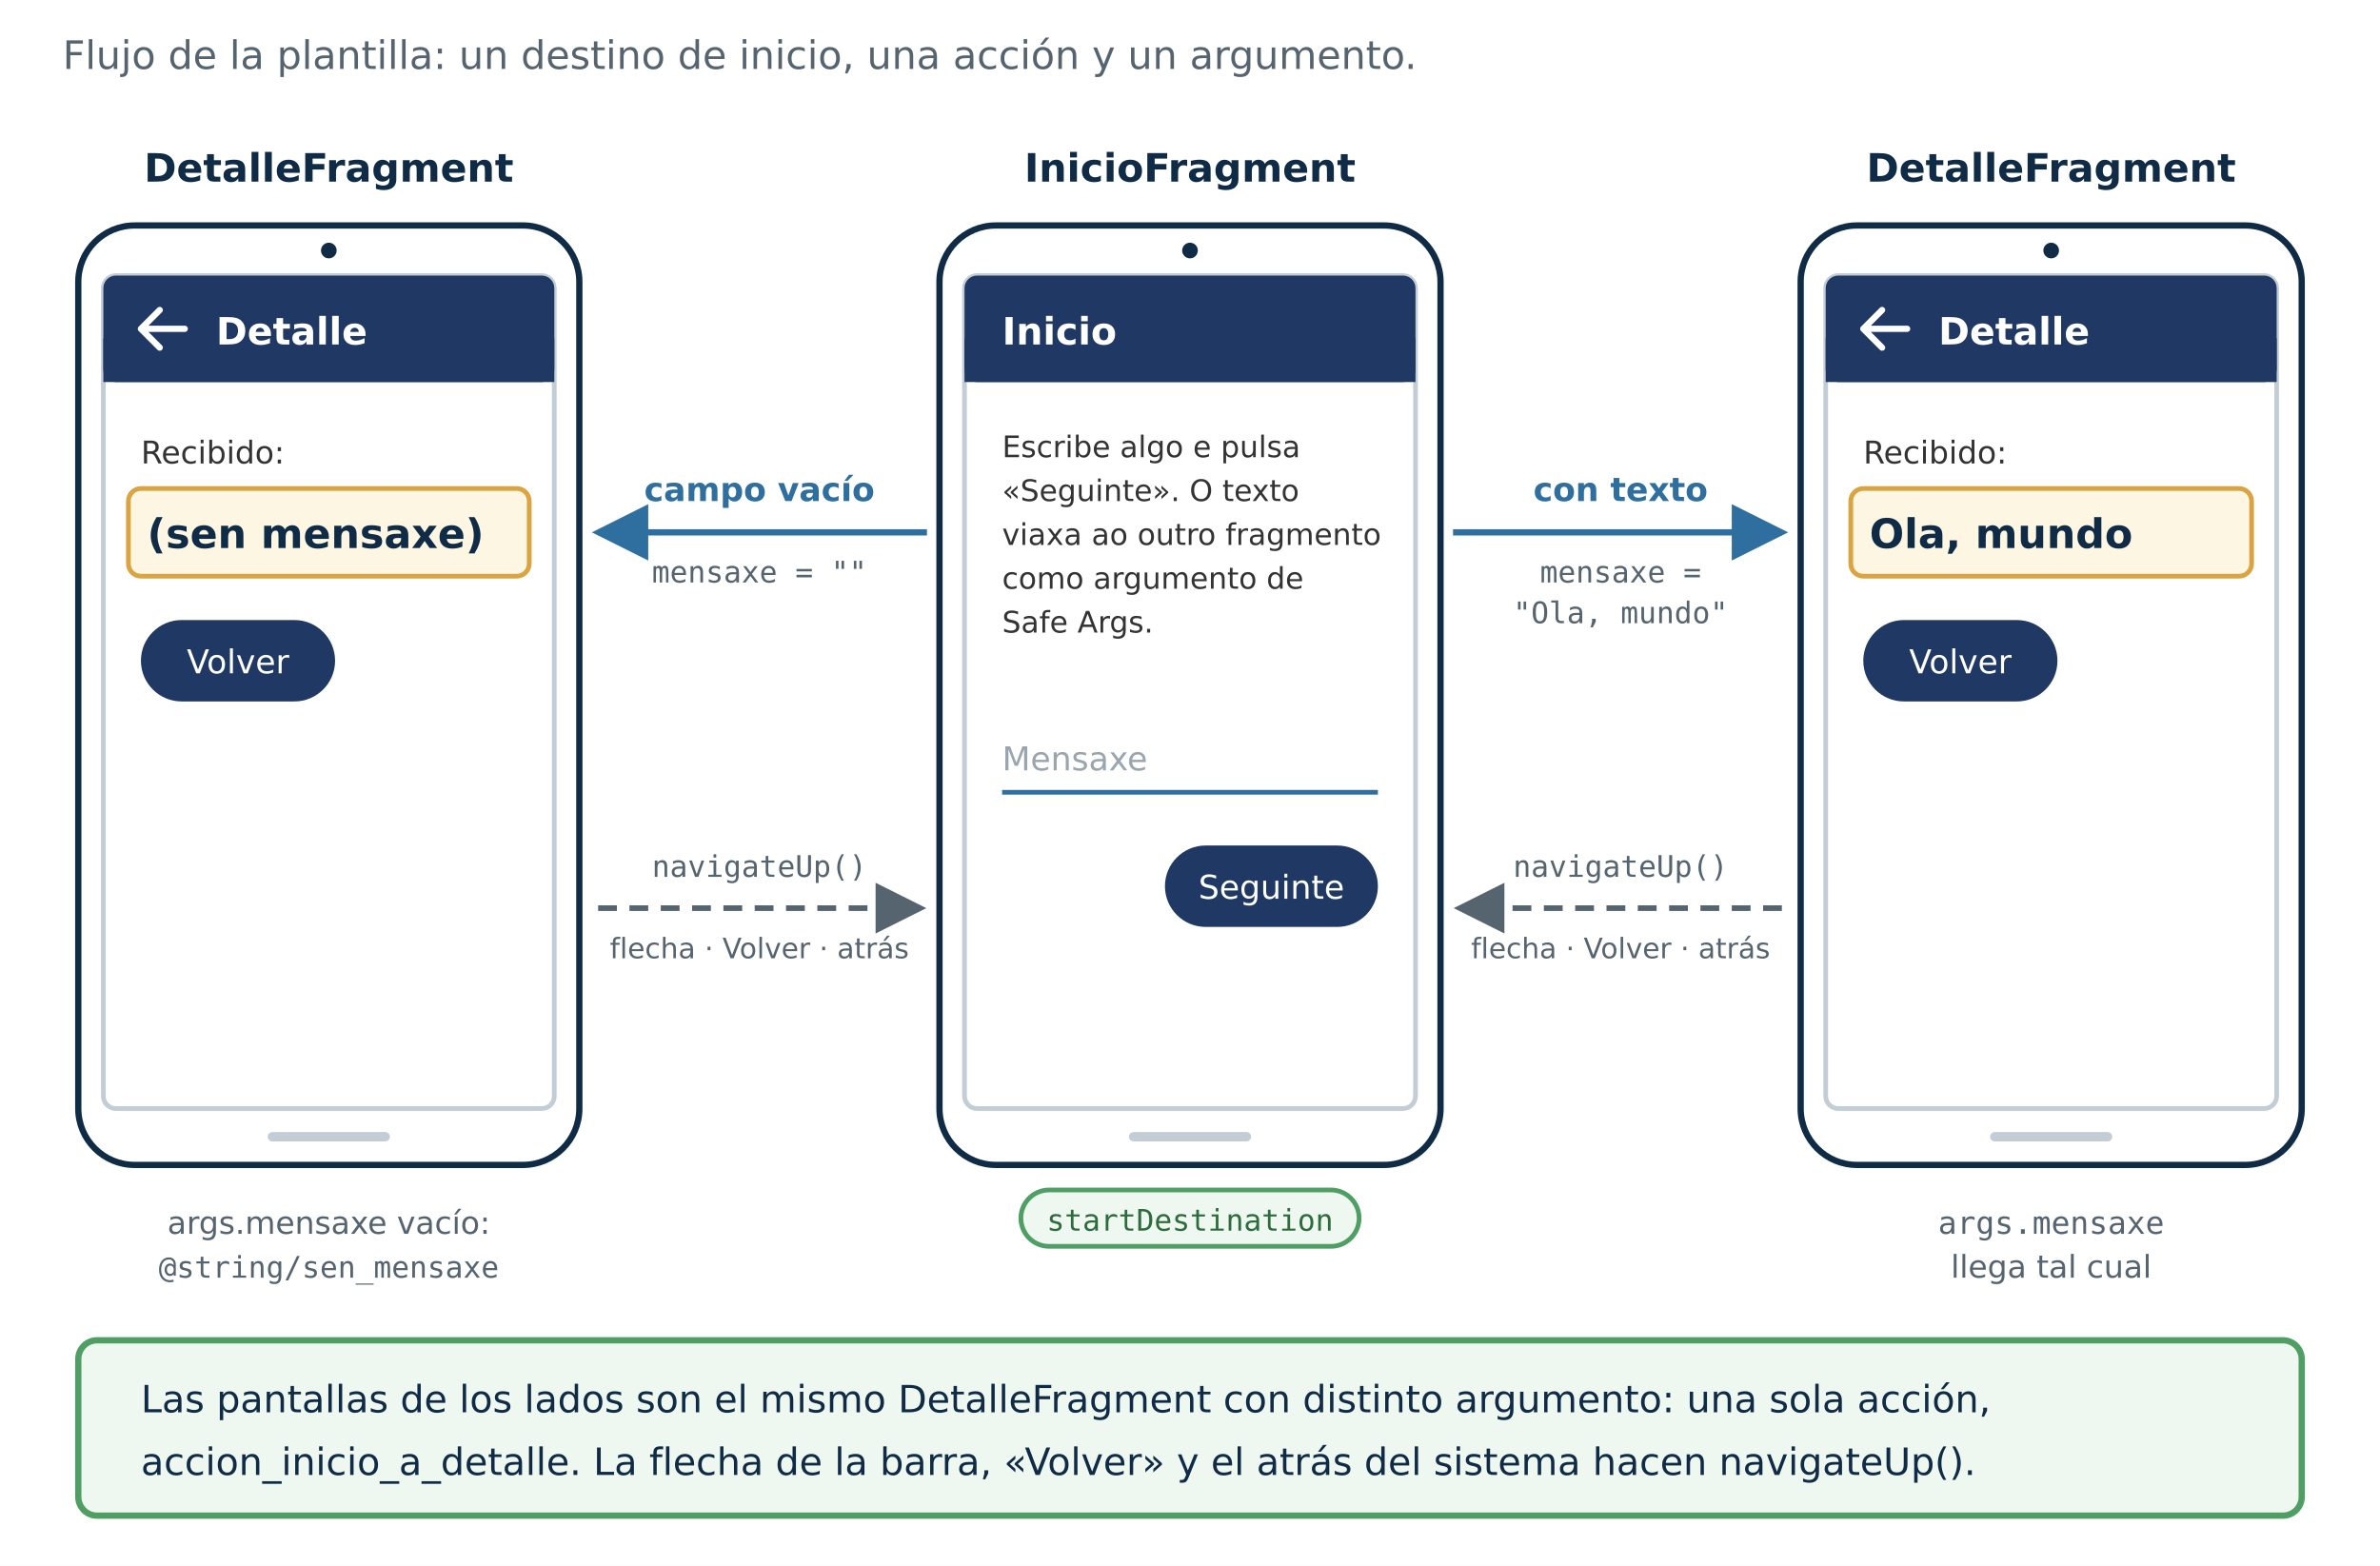
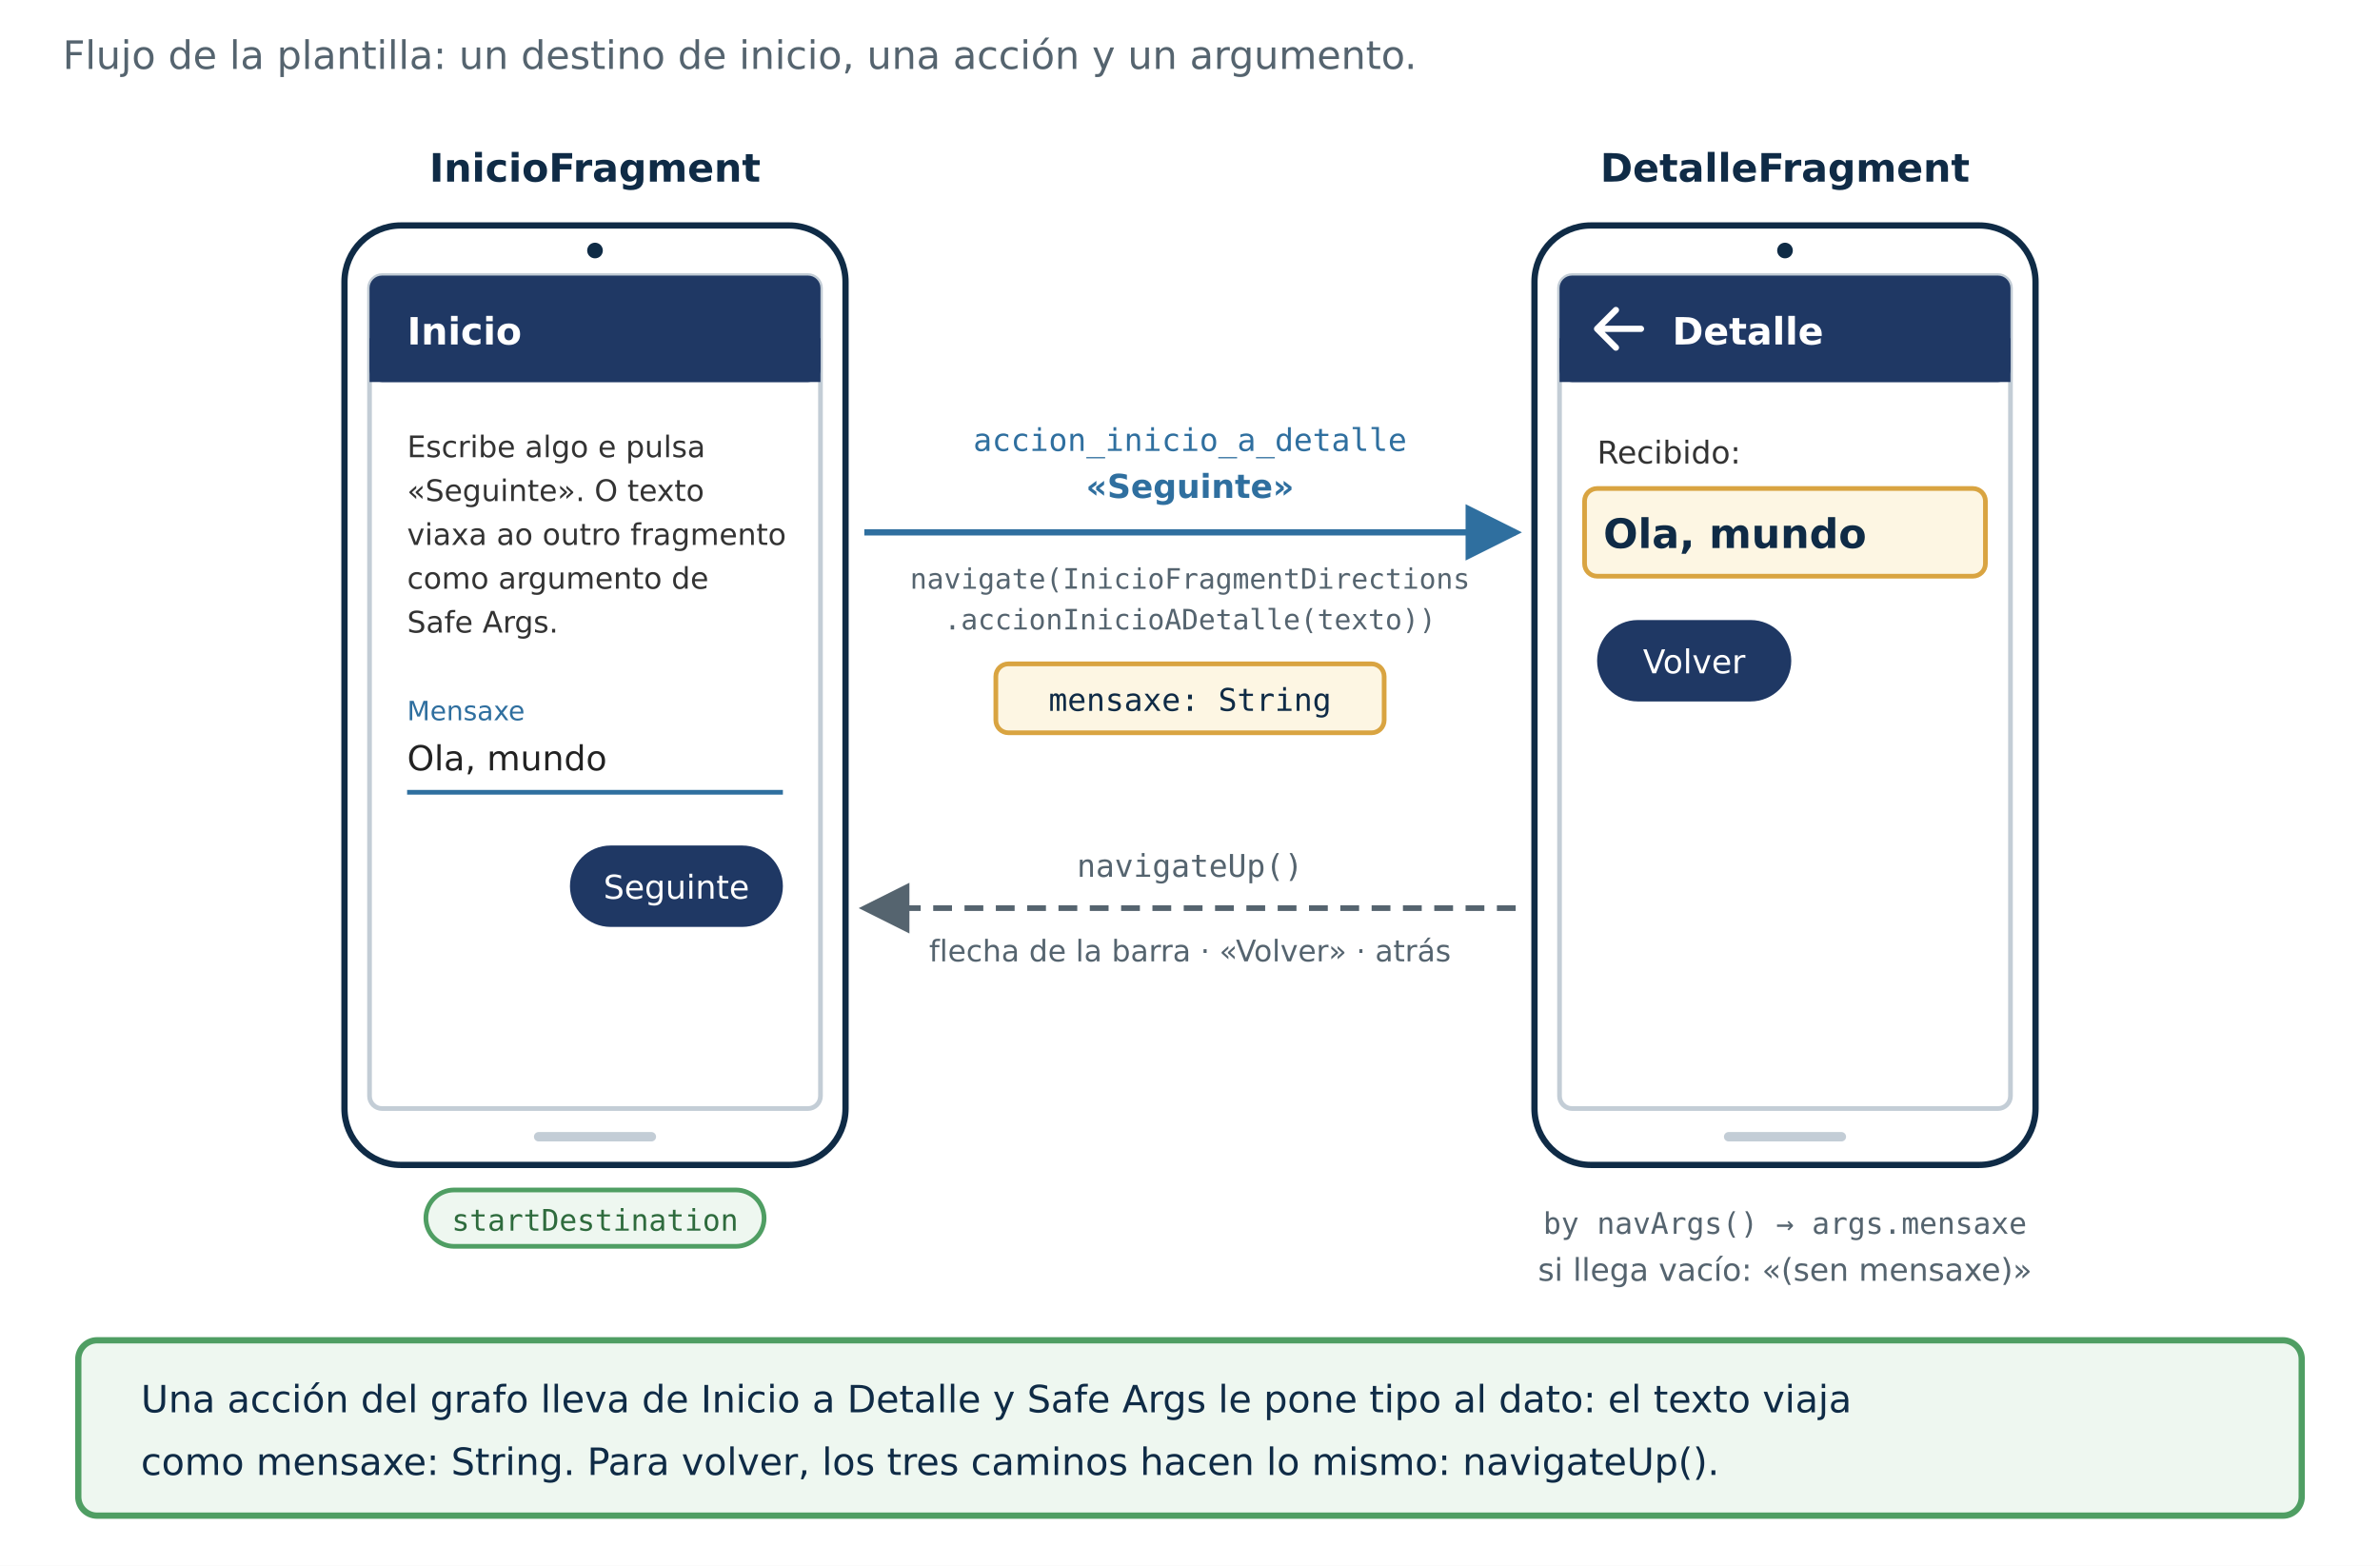
<svg xmlns="http://www.w3.org/2000/svg" viewBox="0 0 760 500" width="760" height="500" font-family="DejaVu Sans, Verdana, sans-serif">
  <defs>
    <marker id="f" markerWidth="9" markerHeight="9" refX="8" refY="4.5" orient="auto">
      <path d="M0,0 L9,4.5 L0,9 z" fill="#2f6f9f" />
    </marker>
    <marker id="fg" markerWidth="9" markerHeight="9" refX="8" refY="4.5" orient="auto">
      <path d="M0,0 L9,4.5 L0,9 z" fill="#55646f" />
    </marker>
    <marker id="fb" markerWidth="7" markerHeight="7" refX="1" refY="3.5" orient="auto">
      <path d="M7,0 L0,3.5 L7,7 z" fill="#ffffff" />
    </marker>
  </defs>
  <rect width="760" height="500" fill="#ffffff" />
  <text x="20" y="22" text-anchor="start" font-size="12.5" font-family="DejaVu Sans, Verdana, sans-serif" fill="#55646f">Flujo de la plantilla: un destino de inicio, una acción y un argumento.</text>
-   <text x="105.0" y="58" text-anchor="middle" font-size="12.5" font-family="DejaVu Sans, Verdana, sans-serif" fill="#0f2b46" font-weight="bold">DetalleFragment</text>
-   <rect x="25" y="72" width="160" height="300" rx="18" fill="#ffffff" stroke="#0f2b46" stroke-width="2" />
-   <circle cx="105.0" cy="80" r="2.5" fill="#0f2b46" />
-   <rect x="33" y="88" width="144" height="266" rx="4" fill="#ffffff" stroke="#c3cdd6" stroke-width="1.5" />
-   <rect x="33" y="88" width="144" height="34" rx="4" fill="#1F3864" />
-   <rect x="33" y="108" width="144" height="14" fill="#1F3864" />
-   <path d="M59,105 H45 M51,99 L45,105 L51,111" fill="none" stroke="#ffffff" stroke-width="2" stroke-linecap="round" stroke-linejoin="round" />
-   <text x="69" y="110" text-anchor="start" font-size="12" font-family="DejaVu Sans, Verdana, sans-serif" fill="#ffffff" font-weight="bold">Detalle</text>
-   <line x1="87.0" y1="363" x2="123.0" y2="363" stroke="#c3cdd6" stroke-width="3" stroke-linecap="round" />
-   <text x="45" y="148" text-anchor="start" font-size="10" font-family="DejaVu Sans, Verdana, sans-serif" fill="#333333">Recibido:</text>
-   <rect x="41" y="156" width="128" height="28" rx="4" fill="#fdf6e3" stroke="#d9a441" stroke-width="1.5" />
-   <text x="47" y="175" text-anchor="start" font-size="13" font-family="DejaVu Sans, Verdana, sans-serif" fill="#0f2b46" font-weight="bold">(sen mensaxe)</text>
-   <rect x="45" y="198" width="62" height="26" rx="13" fill="#1F3864" />
-   <text x="76.0" y="215" text-anchor="middle" font-size="10.5" font-family="DejaVu Sans, Verdana, sans-serif" fill="#ffffff">Volver</text>
-   <text x="380.0" y="58" text-anchor="middle" font-size="12.5" font-family="DejaVu Sans, Verdana, sans-serif" fill="#0f2b46" font-weight="bold">InicioFragment</text>
-   <rect x="300" y="72" width="160" height="300" rx="18" fill="#ffffff" stroke="#0f2b46" stroke-width="2" />
-   <circle cx="380.0" cy="80" r="2.5" fill="#0f2b46" />
-   <rect x="308" y="88" width="144" height="266" rx="4" fill="#ffffff" stroke="#c3cdd6" stroke-width="1.5" />
-   <rect x="308" y="88" width="144" height="34" rx="4" fill="#1F3864" />
-   <rect x="308" y="108" width="144" height="14" fill="#1F3864" />
-   <text x="320" y="110" text-anchor="start" font-size="12" font-family="DejaVu Sans, Verdana, sans-serif" fill="#ffffff" font-weight="bold">Inicio</text>
-   <line x1="362.0" y1="363" x2="398.0" y2="363" stroke="#c3cdd6" stroke-width="3" stroke-linecap="round" />
-   <text x="320" y="146" text-anchor="start" font-size="9.5" font-family="DejaVu Sans, Verdana, sans-serif" fill="#333333">Escribe algo e pulsa</text>
-   <text x="320" y="160" text-anchor="start" font-size="9.5" font-family="DejaVu Sans, Verdana, sans-serif" fill="#333333">«Seguinte». O texto</text>
-   <text x="320" y="174" text-anchor="start" font-size="9.5" font-family="DejaVu Sans, Verdana, sans-serif" fill="#333333">viaxa ao outro fragmento</text>
-   <text x="320" y="188" text-anchor="start" font-size="9.5" font-family="DejaVu Sans, Verdana, sans-serif" fill="#333333">como argumento de</text>
-   <text x="320" y="202" text-anchor="start" font-size="9.5" font-family="DejaVu Sans, Verdana, sans-serif" fill="#333333">Safe Args.</text>
-   <text x="320" y="246" text-anchor="start" font-size="10.5" font-family="DejaVu Sans, Verdana, sans-serif" fill="#9aa5ae">Mensaxe</text>
-   <line x1="320" y1="253" x2="440" y2="253" stroke="#2f6f9f" stroke-width="1.5" />
-   <rect x="372" y="270" width="68" height="26" rx="13" fill="#1F3864" />
-   <text x="406.0" y="287" text-anchor="middle" font-size="10.5" font-family="DejaVu Sans, Verdana, sans-serif" fill="#ffffff">Seguinte</text>
-   <text x="655.0" y="58" text-anchor="middle" font-size="12.5" font-family="DejaVu Sans, Verdana, sans-serif" fill="#0f2b46" font-weight="bold">DetalleFragment</text>
-   <rect x="575" y="72" width="160" height="300" rx="18" fill="#ffffff" stroke="#0f2b46" stroke-width="2" />
-   <circle cx="655.0" cy="80" r="2.5" fill="#0f2b46" />
-   <rect x="583" y="88" width="144" height="266" rx="4" fill="#ffffff" stroke="#c3cdd6" stroke-width="1.5" />
-   <rect x="583" y="88" width="144" height="34" rx="4" fill="#1F3864" />
-   <rect x="583" y="108" width="144" height="14" fill="#1F3864" />
-   <path d="M609,105 H595 M601,99 L595,105 L601,111" fill="none" stroke="#ffffff" stroke-width="2" stroke-linecap="round" stroke-linejoin="round" />
-   <text x="619" y="110" text-anchor="start" font-size="12" font-family="DejaVu Sans, Verdana, sans-serif" fill="#ffffff" font-weight="bold">Detalle</text>
-   <line x1="637.0" y1="363" x2="673.0" y2="363" stroke="#c3cdd6" stroke-width="3" stroke-linecap="round" />
-   <text x="595" y="148" text-anchor="start" font-size="10" font-family="DejaVu Sans, Verdana, sans-serif" fill="#333333">Recibido:</text>
-   <rect x="591" y="156" width="128" height="28" rx="4" fill="#fdf6e3" stroke="#d9a441" stroke-width="1.5" />
-   <text x="597" y="175" text-anchor="start" font-size="13" font-family="DejaVu Sans, Verdana, sans-serif" fill="#0f2b46" font-weight="bold">Ola, mundo</text>
-   <rect x="595" y="198" width="62" height="26" rx="13" fill="#1F3864" />
-   <text x="626.0" y="215" text-anchor="middle" font-size="10.5" font-family="DejaVu Sans, Verdana, sans-serif" fill="#ffffff">Volver</text>
-   <rect x="326.0" y="380" width="108" height="18" rx="9" fill="#eef7f0" stroke="#4f9e63" stroke-width="1.5" />
-   <text x="380.0" y="393" text-anchor="middle" font-size="9.5" font-family="DejaVu Sans Mono, Consolas, monospace" fill="#2e6b3d">startDestination</text>
-   <line x1="464" y1="170" x2="569" y2="170" stroke="#2f6f9f" stroke-width="2" marker-end="url(#f)" />
-   <text x="517.5" y="160" text-anchor="middle" font-size="10.5" font-family="DejaVu Sans, Verdana, sans-serif" fill="#2f6f9f" font-weight="bold">con texto</text>
-   <text x="517.5" y="186" text-anchor="middle" font-size="9.5" font-family="DejaVu Sans Mono, Consolas, monospace" fill="#55646f">mensaxe =</text>
-   <text x="517.5" y="199" text-anchor="middle" font-size="9.5" font-family="DejaVu Sans Mono, Consolas, monospace" fill="#55646f">"Ola, mundo"</text>
-   <line x1="296" y1="170" x2="191" y2="170" stroke="#2f6f9f" stroke-width="2" marker-end="url(#f)" />
-   <text x="242.5" y="160" text-anchor="middle" font-size="10.5" font-family="DejaVu Sans, Verdana, sans-serif" fill="#2f6f9f" font-weight="bold">campo vacío</text>
-   <text x="242.5" y="186" text-anchor="middle" font-size="9.5" font-family="DejaVu Sans Mono, Consolas, monospace" fill="#55646f">mensaxe = ""</text>
-   <line x1="569" y1="290" x2="466" y2="290" stroke="#55646f" stroke-width="1.8" stroke-dasharray="6,4" marker-end="url(#fg)" />
-   <line x1="191" y1="290" x2="294" y2="290" stroke="#55646f" stroke-width="1.8" stroke-dasharray="6,4" marker-end="url(#fg)" />
-   <text x="517.5" y="280" text-anchor="middle" font-size="9.5" font-family="DejaVu Sans Mono, Consolas, monospace" fill="#55646f">navigateUp()</text>
-   <text x="517.5" y="306" text-anchor="middle" font-size="9" font-family="DejaVu Sans, Verdana, sans-serif" fill="#55646f">flecha · Volver · atrás</text>
-   <text x="242.5" y="280" text-anchor="middle" font-size="9.5" font-family="DejaVu Sans Mono, Consolas, monospace" fill="#55646f">navigateUp()</text>
-   <text x="242.5" y="306" text-anchor="middle" font-size="9" font-family="DejaVu Sans, Verdana, sans-serif" fill="#55646f">flecha · Volver · atrás</text>
-   <text x="105.0" y="394" text-anchor="middle" font-size="10" font-family="DejaVu Sans, Verdana, sans-serif" fill="#55646f">args.mensaxe vacío:</text>
-   <text x="105.0" y="408" text-anchor="middle" font-size="9.5" font-family="DejaVu Sans Mono, Consolas, monospace" fill="#55646f">@string/sen_mensaxe</text>
-   <text x="655.0" y="394" text-anchor="middle" font-size="10" font-family="DejaVu Sans Mono, Consolas, monospace" fill="#55646f">args.mensaxe</text>
-   <text x="655.0" y="408" text-anchor="middle" font-size="10" font-family="DejaVu Sans, Verdana, sans-serif" fill="#55646f">llega tal cual</text>
+   <text x="190.0" y="58" text-anchor="middle" font-size="12.5" font-family="DejaVu Sans, Verdana, sans-serif" fill="#0f2b46" font-weight="bold">InicioFragment</text>
+   <rect x="110" y="72" width="160" height="300" rx="18" fill="#ffffff" stroke="#0f2b46" stroke-width="2" />
+   <circle cx="190.0" cy="80" r="2.5" fill="#0f2b46" />
+   <rect x="118" y="88" width="144" height="266" rx="4" fill="#ffffff" stroke="#c3cdd6" stroke-width="1.5" />
+   <rect x="118" y="88" width="144" height="34" rx="4" fill="#1F3864" />
+   <rect x="118" y="108" width="144" height="14" fill="#1F3864" />
+   <text x="130" y="110" text-anchor="start" font-size="12" font-family="DejaVu Sans, Verdana, sans-serif" fill="#ffffff" font-weight="bold">Inicio</text>
+   <line x1="172.0" y1="363" x2="208.0" y2="363" stroke="#c3cdd6" stroke-width="3" stroke-linecap="round" />
+   <text x="130" y="146" text-anchor="start" font-size="9.5" font-family="DejaVu Sans, Verdana, sans-serif" fill="#333333">Escribe algo e pulsa</text>
+   <text x="130" y="160" text-anchor="start" font-size="9.5" font-family="DejaVu Sans, Verdana, sans-serif" fill="#333333">«Seguinte». O texto</text>
+   <text x="130" y="174" text-anchor="start" font-size="9.5" font-family="DejaVu Sans, Verdana, sans-serif" fill="#333333">viaxa ao outro fragmento</text>
+   <text x="130" y="188" text-anchor="start" font-size="9.5" font-family="DejaVu Sans, Verdana, sans-serif" fill="#333333">como argumento de</text>
+   <text x="130" y="202" text-anchor="start" font-size="9.5" font-family="DejaVu Sans, Verdana, sans-serif" fill="#333333">Safe Args.</text>
+   <text x="130" y="230" text-anchor="start" font-size="8.5" font-family="DejaVu Sans, Verdana, sans-serif" fill="#2f6f9f">Mensaxe</text>
+   <text x="130" y="246" text-anchor="start" font-size="11" font-family="DejaVu Sans, Verdana, sans-serif" fill="#222222">Ola, mundo</text>
+   <line x1="130" y1="253" x2="250" y2="253" stroke="#2f6f9f" stroke-width="1.5" />
+   <rect x="182" y="270" width="68" height="26" rx="13" fill="#1F3864" />
+   <text x="216.0" y="287" text-anchor="middle" font-size="10.5" font-family="DejaVu Sans, Verdana, sans-serif" fill="#ffffff">Seguinte</text>
+   <text x="570.0" y="58" text-anchor="middle" font-size="12.5" font-family="DejaVu Sans, Verdana, sans-serif" fill="#0f2b46" font-weight="bold">DetalleFragment</text>
+   <rect x="490" y="72" width="160" height="300" rx="18" fill="#ffffff" stroke="#0f2b46" stroke-width="2" />
+   <circle cx="570.0" cy="80" r="2.5" fill="#0f2b46" />
+   <rect x="498" y="88" width="144" height="266" rx="4" fill="#ffffff" stroke="#c3cdd6" stroke-width="1.5" />
+   <rect x="498" y="88" width="144" height="34" rx="4" fill="#1F3864" />
+   <rect x="498" y="108" width="144" height="14" fill="#1F3864" />
+   <path d="M524,105 H510 M516,99 L510,105 L516,111" fill="none" stroke="#ffffff" stroke-width="2" stroke-linecap="round" stroke-linejoin="round" />
+   <text x="534" y="110" text-anchor="start" font-size="12" font-family="DejaVu Sans, Verdana, sans-serif" fill="#ffffff" font-weight="bold">Detalle</text>
+   <line x1="552.0" y1="363" x2="588.0" y2="363" stroke="#c3cdd6" stroke-width="3" stroke-linecap="round" />
+   <text x="510" y="148" text-anchor="start" font-size="10" font-family="DejaVu Sans, Verdana, sans-serif" fill="#333333">Recibido:</text>
+   <rect x="506" y="156" width="128" height="28" rx="4" fill="#fdf6e3" stroke="#d9a441" stroke-width="1.5" />
+   <text x="512" y="175" text-anchor="start" font-size="13" font-family="DejaVu Sans, Verdana, sans-serif" fill="#0f2b46" font-weight="bold">Ola, mundo</text>
+   <rect x="510" y="198" width="62" height="26" rx="13" fill="#1F3864" />
+   <text x="541.0" y="215" text-anchor="middle" font-size="10.5" font-family="DejaVu Sans, Verdana, sans-serif" fill="#ffffff">Volver</text>
+   <rect x="136.0" y="380" width="108" height="18" rx="9" fill="#eef7f0" stroke="#4f9e63" stroke-width="1.5" />
+   <text x="190.0" y="393" text-anchor="middle" font-size="9.5" font-family="DejaVu Sans Mono, Consolas, monospace" fill="#2e6b3d">startDestination</text>
+   <line x1="276" y1="170" x2="484" y2="170" stroke="#2f6f9f" stroke-width="2" marker-end="url(#f)" />
+   <text x="380.0" y="144" text-anchor="middle" font-size="10" font-family="DejaVu Sans Mono, Consolas, monospace" fill="#2f6f9f">accion_inicio_a_detalle</text>
+   <text x="380.0" y="159" text-anchor="middle" font-size="10.5" font-family="DejaVu Sans, Verdana, sans-serif" fill="#2f6f9f" font-weight="bold">«Seguinte»</text>
+   <text x="380.0" y="188" text-anchor="middle" font-size="9" font-family="DejaVu Sans Mono, Consolas, monospace" fill="#55646f">navigate(InicioFragmentDirections</text>
+   <text x="380.0" y="201" text-anchor="middle" font-size="9" font-family="DejaVu Sans Mono, Consolas, monospace" fill="#55646f">.accionInicioADetalle(texto))</text>
+   <rect x="318.0" y="212" width="124" height="22" rx="4" fill="#fdf6e3" stroke="#d9a441" stroke-width="1.5" />
+   <text x="380.0" y="227" text-anchor="middle" font-size="10" font-family="DejaVu Sans Mono, Consolas, monospace" fill="#0f2b46">mensaxe: String</text>
+   <line x1="484" y1="290" x2="276" y2="290" stroke="#55646f" stroke-width="1.8" stroke-dasharray="6,4" marker-end="url(#fg)" />
+   <text x="380.0" y="280" text-anchor="middle" font-size="10" font-family="DejaVu Sans Mono, Consolas, monospace" fill="#55646f">navigateUp()</text>
+   <text x="380.0" y="307" text-anchor="middle" font-size="9.5" font-family="DejaVu Sans, Verdana, sans-serif" fill="#55646f">flecha de la barra · «Volver» · atrás</text>
+   <text x="570.0" y="394" text-anchor="middle" font-size="9.5" font-family="DejaVu Sans Mono, Consolas, monospace" fill="#55646f">by navArgs() → args.mensaxe</text>
+   <text x="570.0" y="409" text-anchor="middle" font-size="10" font-family="DejaVu Sans, Verdana, sans-serif" fill="#55646f">si llega vacío: «(sen mensaxe)»</text>
  <rect x="25" y="428" width="710" height="56" rx="6" fill="#eef7f0" stroke="#4f9e63" stroke-width="2" />
-   <text x="45" y="451" text-anchor="start" font-size="12" font-family="DejaVu Sans, Verdana, sans-serif" fill="#0f2b46">Las pantallas de los lados son el mismo DetalleFragment con distinto argumento: una sola acción,</text>
-   <text x="45" y="471" text-anchor="start" font-size="12" font-family="DejaVu Sans, Verdana, sans-serif" fill="#0f2b46">accion_inicio_a_detalle. La flecha de la barra, «Volver» y el atrás del sistema hacen navigateUp().</text>
+   <text x="45" y="451" text-anchor="start" font-size="12" font-family="DejaVu Sans, Verdana, sans-serif" fill="#0f2b46">Una acción del grafo lleva de Inicio a Detalle y Safe Args le pone tipo al dato: el texto viaja</text>
+   <text x="45" y="471" text-anchor="start" font-size="12" font-family="DejaVu Sans, Verdana, sans-serif" fill="#0f2b46">como mensaxe: String. Para volver, los tres caminos hacen lo mismo: navigateUp().</text>
</svg>
